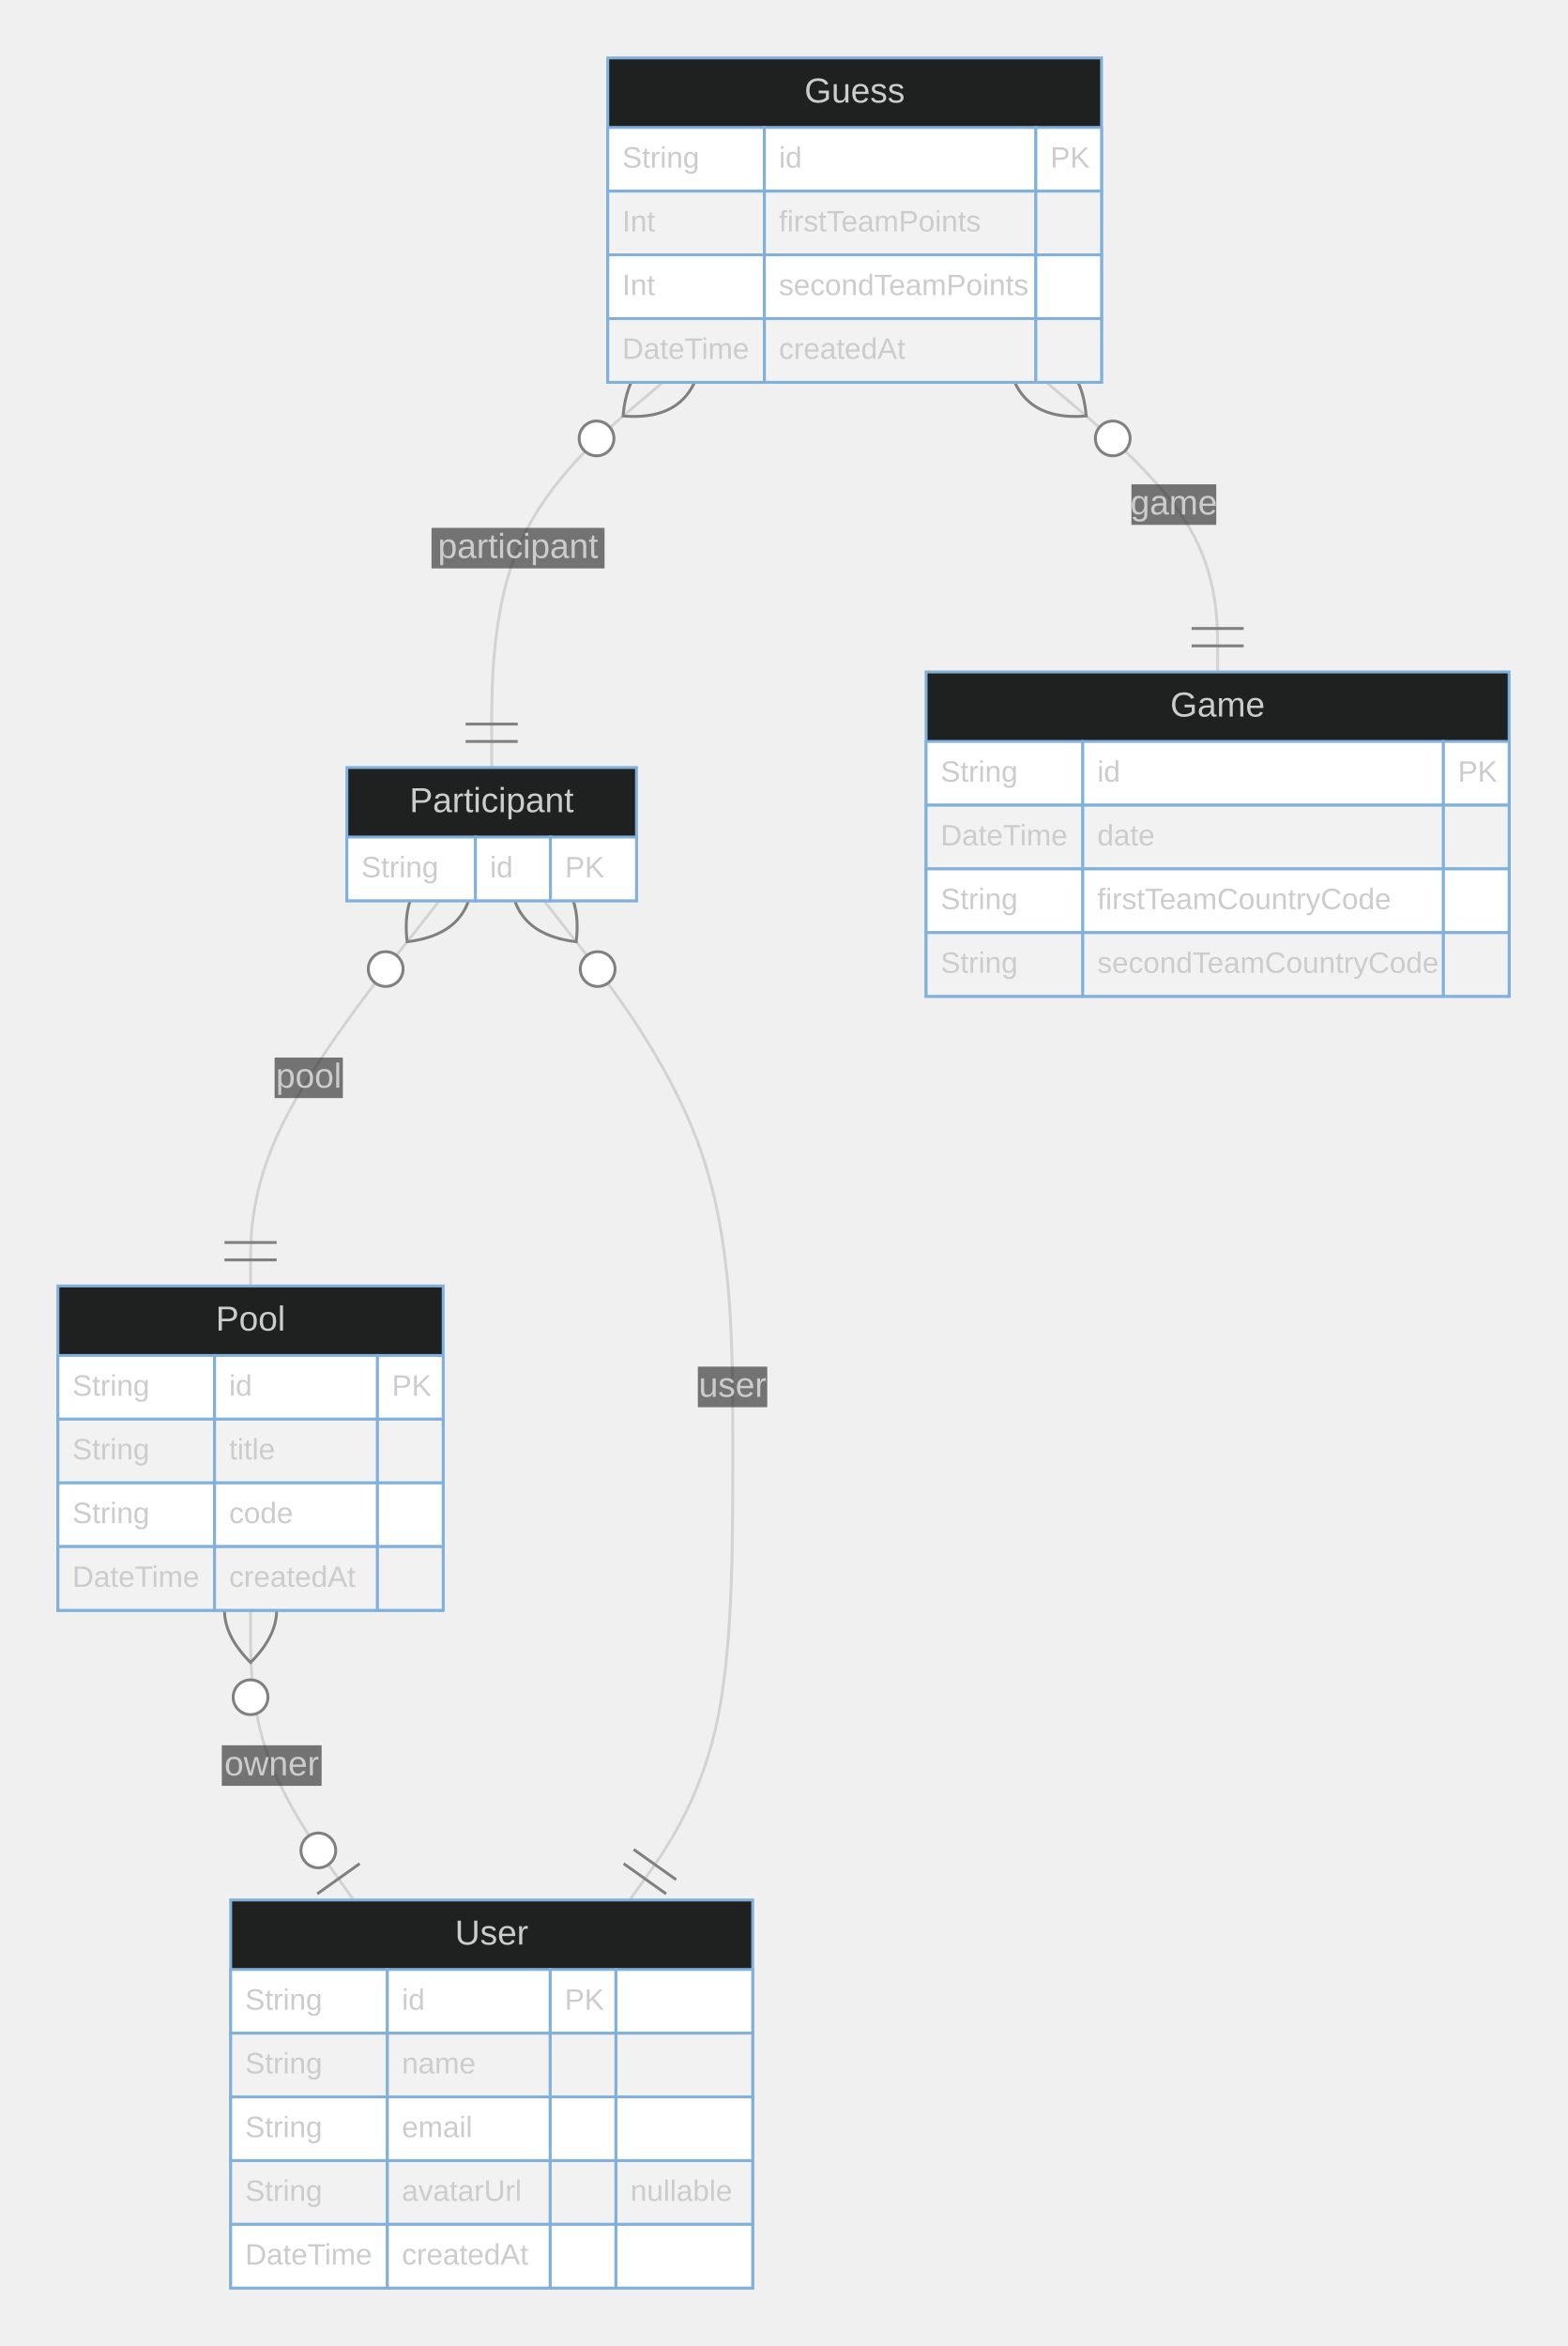
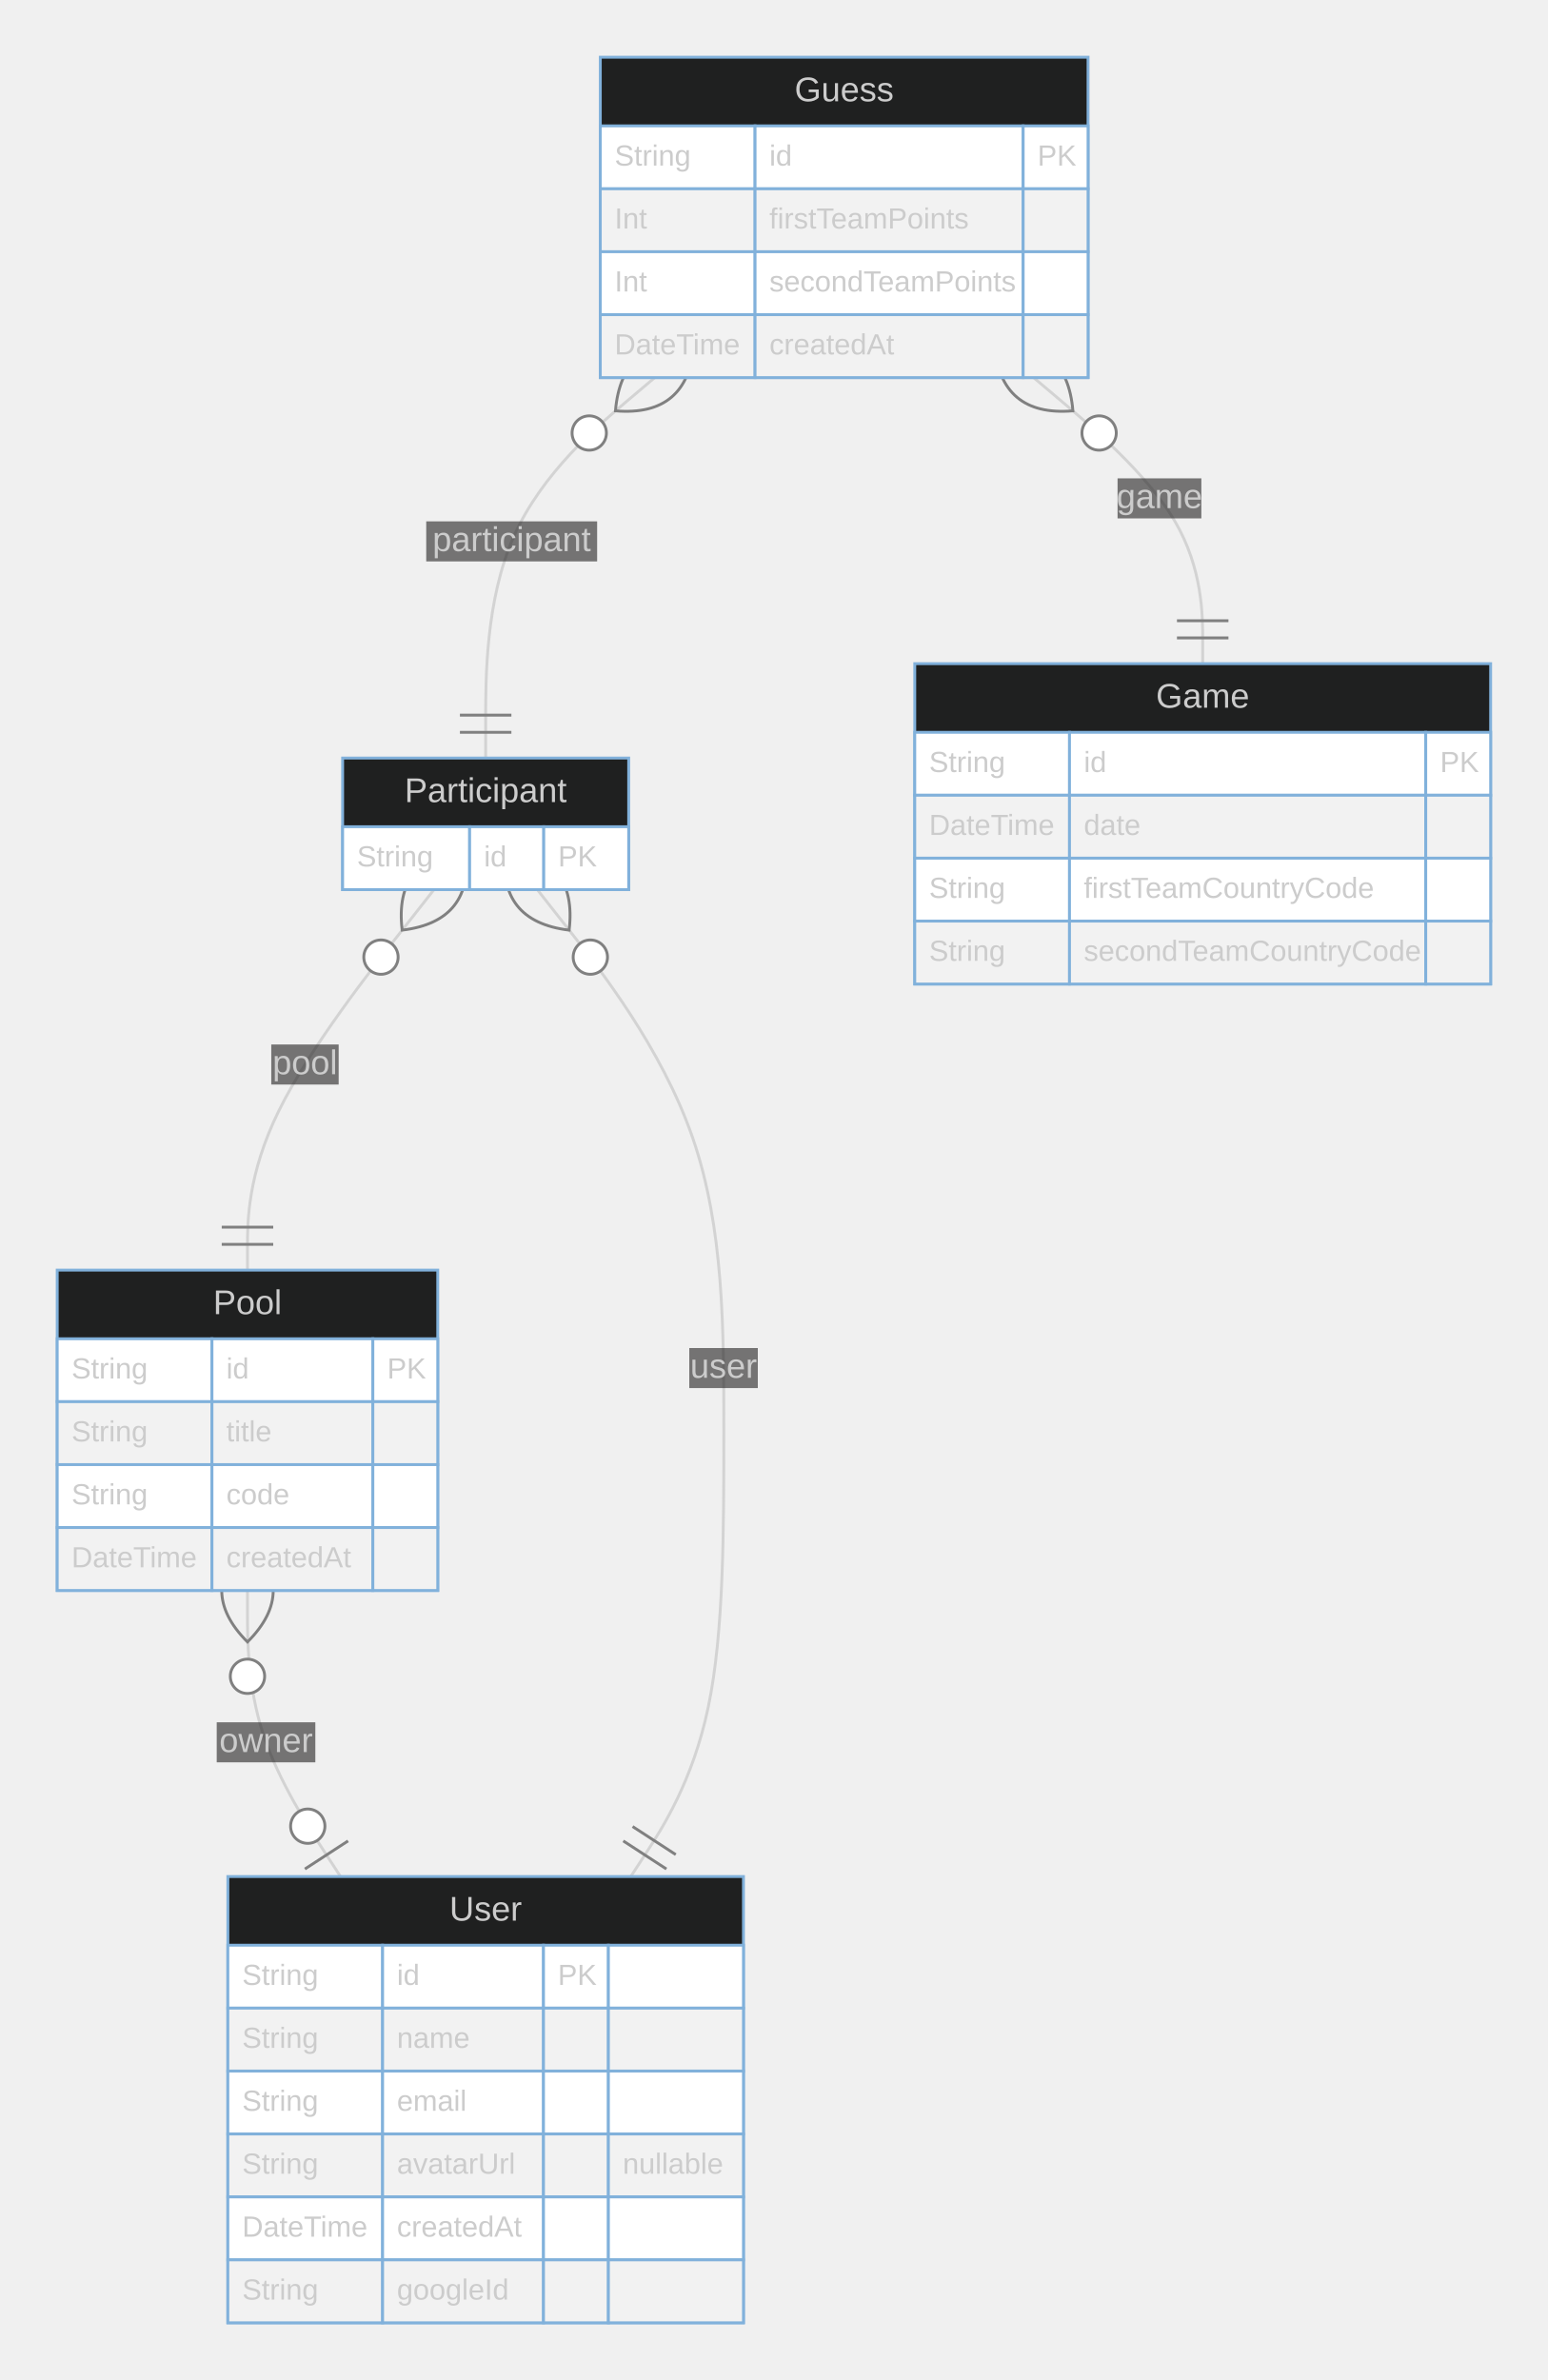
- <svg xmlns="http://www.w3.org/2000/svg" aria-labelledby="chart-title-mermaid-0 chart-desc-mermaid-0" role="img" viewBox="0 0 541.082 810" style="max-width: 541.082px; background-color: white;" width="100%" id="mermaid-0">
+ <svg xmlns="http://www.w3.org/2000/svg" aria-labelledby="chart-title-mermaid-0 chart-desc-mermaid-0" role="img" viewBox="0 0 541.082 832" style="max-width: 541.082px; background-color: white;" width="100%" id="mermaid-0">
  <style>#mermaid-0 {font-family:"trebuchet ms",verdana,arial,sans-serif;font-size:16px;fill:#ccc;}#mermaid-0 .error-icon{fill:#a44141;}#mermaid-0 .error-text{fill:#ddd;stroke:#ddd;}#mermaid-0 .edge-thickness-normal{stroke-width:2px;}#mermaid-0 .edge-thickness-thick{stroke-width:3.5px;}#mermaid-0 .edge-pattern-solid{stroke-dasharray:0;}#mermaid-0 .edge-pattern-dashed{stroke-dasharray:3;}#mermaid-0 .edge-pattern-dotted{stroke-dasharray:2;}#mermaid-0 .marker{fill:lightgrey;stroke:lightgrey;}#mermaid-0 .marker.cross{stroke:lightgrey;}#mermaid-0 svg{font-family:"trebuchet ms",verdana,arial,sans-serif;font-size:16px;}#mermaid-0 .entityBox{fill:#1f2020;stroke:#81B1DB;}#mermaid-0 .attributeBoxOdd{fill:#ffffff;stroke:#81B1DB;}#mermaid-0 .attributeBoxEven{fill:#f2f2f2;stroke:#81B1DB;}#mermaid-0 .relationshipLabelBox{fill:hsl(20, 1.587%, 12.353%);opacity:0.7;background-color:hsl(20, 1.587%, 12.353%);}#mermaid-0 .relationshipLabelBox rect{opacity:0.5;}#mermaid-0 .relationshipLine{stroke:lightgrey;}#mermaid-0 :root{--mermaid-font-family:"trebuchet ms",verdana,arial,sans-serif;}</style>
  <g />
  <defs>
    <marker orient="auto" markerHeight="18" markerWidth="18" refY="9" refX="0" id="ONLY_ONE_START">
      <path d="M9,0 L9,18 M15,0 L15,18" fill="none" stroke="gray" />
    </marker>
  </defs>
  <defs>
    <marker orient="auto" markerHeight="18" markerWidth="18" refY="9" refX="18" id="ONLY_ONE_END">
      <path d="M3,0 L3,18 M9,0 L9,18" fill="none" stroke="gray" />
    </marker>
  </defs>
  <defs>
    <marker orient="auto" markerHeight="18" markerWidth="30" refY="9" refX="0" id="ZERO_OR_ONE_START">
      <circle r="6" cy="9" cx="21" fill="white" stroke="gray" />
      <path d="M9,0 L9,18" fill="none" stroke="gray" />
    </marker>
  </defs>
  <defs>
    <marker orient="auto" markerHeight="18" markerWidth="30" refY="9" refX="30" id="ZERO_OR_ONE_END">
      <circle r="6" cy="9" cx="9" fill="white" stroke="gray" />
      <path d="M21,0 L21,18" fill="none" stroke="gray" />
    </marker>
  </defs>
  <defs>
    <marker orient="auto" markerHeight="36" markerWidth="45" refY="18" refX="18" id="ONE_OR_MORE_START">
      <path d="M0,18 Q 18,0 36,18 Q 18,36 0,18 M42,9 L42,27" fill="none" stroke="gray" />
    </marker>
  </defs>
  <defs>
    <marker orient="auto" markerHeight="36" markerWidth="45" refY="18" refX="27" id="ONE_OR_MORE_END">
      <path d="M3,9 L3,27 M9,18 Q27,0 45,18 Q27,36 9,18" fill="none" stroke="gray" />
    </marker>
  </defs>
  <defs>
    <marker orient="auto" markerHeight="36" markerWidth="57" refY="18" refX="18" id="ZERO_OR_MORE_START">
      <circle r="6" cy="18" cx="48" fill="white" stroke="gray" />
      <path d="M0,18 Q18,0 36,18 Q18,36 0,18" fill="none" stroke="gray" />
    </marker>
  </defs>
  <defs>
    <marker orient="auto" markerHeight="36" markerWidth="57" refY="18" refX="39" id="ZERO_OR_MORE_END">
      <circle r="6" cy="18" cx="9" fill="white" stroke="gray" />
      <path d="M21,18 Q39,0 57,18 Q39,36 21,18" fill="none" stroke="gray" />
    </marker>
  </defs>
-   <path marker-start="url(#ZERO_OR_MORE_START)" marker-end="url(#ZERO_OR_ONE_END)" fill="none" stroke="gray" d="M86.513,556L86.513,564.333C86.513,572.667,86.513,589.333,92.443,606C98.373,622.667,110.233,639.333,116.163,647.667L122.093,656" class="er relationshipLine" />
-   <path marker-start="url(#ZERO_OR_MORE_START)" marker-end="url(#ONLY_ONE_END)" fill="none" stroke="gray" d="M187.835,311L198.7,324.833C209.565,338.667,231.296,366.333,242.161,397.833C253.026,429.333,253.026,464.667,253.026,500C253.026,535.333,253.026,570.667,247.096,596.667C241.167,622.667,229.307,639.333,223.377,647.667L217.447,656" class="er relationshipLine" />
+   <path marker-start="url(#ZERO_OR_MORE_START)" marker-end="url(#ZERO_OR_ONE_END)" fill="none" stroke="gray" d="M86.513,556L86.513,564.333C86.513,572.667,86.513,589.333,91.934,606C97.354,622.667,108.195,639.333,113.615,647.667L119.035,656" class="er relationshipLine" />
+   <path marker-start="url(#ZERO_OR_MORE_START)" marker-end="url(#ONLY_ONE_END)" fill="none" stroke="gray" d="M187.835,311L198.7,324.833C209.565,338.667,231.296,366.333,242.161,397.833C253.026,429.333,253.026,464.667,253.026,500C253.026,535.333,253.026,570.667,247.606,596.667C242.186,622.667,231.345,639.333,225.925,647.667L220.504,656" class="er relationshipLine" />
  <path marker-start="url(#ZERO_OR_MORE_START)" marker-end="url(#ONLY_ONE_END)" fill="none" stroke="gray" d="M151.705,311L140.839,324.833C129.974,338.667,108.244,366.333,97.378,388.5C86.513,410.667,86.513,427.333,86.513,435.667L86.513,444" class="er relationshipLine" />
  <path marker-start="url(#ZERO_OR_MORE_START)" marker-end="url(#ONLY_ONE_END)" fill="none" stroke="gray" d="M361.309,132L371.162,140.333C381.015,148.667,400.72,165.333,410.573,182C420.426,198.667,420.426,215.333,420.426,223.667L420.426,232" class="er relationshipLine" />
  <path marker-start="url(#ZERO_OR_MORE_START)" marker-end="url(#ONLY_ONE_END)" fill="none" stroke="gray" d="M228.887,132L219.034,140.333C209.181,148.667,189.476,165.333,179.623,187.5C169.77,209.667,169.77,237.333,169.77,251.167L169.77,265" class="er relationshipLine" />
  <g transform="translate(20,444 )" id="Pool">
    <rect height="112" width="133.026" y="0" x="0" stroke="gray" fill-opacity="100%" fill="honeydew" class="er entityBox" />
    <text transform="translate(66.51321,12)" style="font-family: &quot;trebuchet ms&quot;, verdana, arial, sans-serif;; font-size: 12px" text-anchor="middle" dominant-baseline="middle" y="0" x="0" id="entity-Pool" class="er entityLabel">Pool</text>
    <rect height="22" width="54.096" y="24" x="0" stroke="gray" fill-opacity="100%" fill="honeydew" class="er attributeBoxOdd" />
    <text transform="translate(5,35)" style="font-family: &quot;trebuchet ms&quot;, verdana, arial, sans-serif;; font-size: 10.2px" text-anchor="left" dominant-baseline="middle" y="0" x="0" id="entity-Pool-attr-1-type" class="er entityLabel">String</text>
    <rect height="22" width="56.243" y="24" x="54.096" stroke="gray" fill-opacity="100%" fill="honeydew" class="er attributeBoxOdd" />
    <text transform="translate(59.09555,35)" style="font-family: &quot;trebuchet ms&quot;, verdana, arial, sans-serif;; font-size: 10.2px" text-anchor="left" dominant-baseline="middle" y="0" x="0" id="entity-Pool-attr-1-name" class="er entityLabel">id</text>
    <rect height="22" width="22.688" y="24" x="110.339" stroke="gray" fill-opacity="100%" fill="honeydew" class="er attributeBoxOdd" />
    <text transform="translate(115.3387,35)" style="font-family: &quot;trebuchet ms&quot;, verdana, arial, sans-serif;; font-size: 10.2px" text-anchor="left" dominant-baseline="middle" y="0" x="0" id="entity-Pool-attr-1-key" class="er entityLabel">PK</text>
    <rect height="22" width="54.096" y="46" x="0" stroke="gray" fill-opacity="100%" fill="honeydew" class="er attributeBoxEven" />
    <text transform="translate(5,57)" style="font-family: &quot;trebuchet ms&quot;, verdana, arial, sans-serif;; font-size: 10.2px" text-anchor="left" dominant-baseline="middle" y="0" x="0" id="entity-Pool-attr-2-type" class="er entityLabel">String</text>
    <rect height="22" width="56.243" y="46" x="54.096" stroke="gray" fill-opacity="100%" fill="honeydew" class="er attributeBoxEven" />
    <text transform="translate(59.09555,57)" style="font-family: &quot;trebuchet ms&quot;, verdana, arial, sans-serif;; font-size: 10.2px" text-anchor="left" dominant-baseline="middle" y="0" x="0" id="entity-Pool-attr-2-name" class="er entityLabel">title</text>
    <rect height="22" width="22.688" y="46" x="110.339" stroke="gray" fill-opacity="100%" fill="honeydew" class="er attributeBoxEven" />
    <text transform="translate(115.3387,57)" style="font-family: &quot;trebuchet ms&quot;, verdana, arial, sans-serif;; font-size: 10.2px" text-anchor="left" dominant-baseline="middle" y="0" x="0" id="entity-Pool-attr-2-key" class="er entityLabel" />
    <rect height="22" width="54.096" y="68" x="0" stroke="gray" fill-opacity="100%" fill="honeydew" class="er attributeBoxOdd" />
    <text transform="translate(5,79)" style="font-family: &quot;trebuchet ms&quot;, verdana, arial, sans-serif;; font-size: 10.2px" text-anchor="left" dominant-baseline="middle" y="0" x="0" id="entity-Pool-attr-3-type" class="er entityLabel">String</text>
    <rect height="22" width="56.243" y="68" x="54.096" stroke="gray" fill-opacity="100%" fill="honeydew" class="er attributeBoxOdd" />
    <text transform="translate(59.09555,79)" style="font-family: &quot;trebuchet ms&quot;, verdana, arial, sans-serif;; font-size: 10.2px" text-anchor="left" dominant-baseline="middle" y="0" x="0" id="entity-Pool-attr-3-name" class="er entityLabel">code</text>
    <rect height="22" width="22.688" y="68" x="110.339" stroke="gray" fill-opacity="100%" fill="honeydew" class="er attributeBoxOdd" />
    <text transform="translate(115.3387,79)" style="font-family: &quot;trebuchet ms&quot;, verdana, arial, sans-serif;; font-size: 10.2px" text-anchor="left" dominant-baseline="middle" y="0" x="0" id="entity-Pool-attr-3-key" class="er entityLabel" />
    <rect height="22" width="54.096" y="90" x="0" stroke="gray" fill-opacity="100%" fill="honeydew" class="er attributeBoxEven" />
    <text transform="translate(5,101)" style="font-family: &quot;trebuchet ms&quot;, verdana, arial, sans-serif;; font-size: 10.2px" text-anchor="left" dominant-baseline="middle" y="0" x="0" id="entity-Pool-attr-4-type" class="er entityLabel">DateTime</text>
    <rect height="22" width="56.243" y="90" x="54.096" stroke="gray" fill-opacity="100%" fill="honeydew" class="er attributeBoxEven" />
    <text transform="translate(59.09555,101)" style="font-family: &quot;trebuchet ms&quot;, verdana, arial, sans-serif;; font-size: 10.2px" text-anchor="left" dominant-baseline="middle" y="0" x="0" id="entity-Pool-attr-4-name" class="er entityLabel">createdAt</text>
    <rect height="22" width="22.688" y="90" x="110.339" stroke="gray" fill-opacity="100%" fill="honeydew" class="er attributeBoxEven" />
    <text transform="translate(115.3387,101)" style="font-family: &quot;trebuchet ms&quot;, verdana, arial, sans-serif;; font-size: 10.2px" text-anchor="left" dominant-baseline="middle" y="0" x="0" id="entity-Pool-attr-4-key" class="er entityLabel" />
  </g>
  <g transform="translate(119.7698,265 )" id="Participant">
    <rect height="46" width="100" y="0" x="0" stroke="gray" fill-opacity="100%" fill="honeydew" class="er entityBox" />
    <text transform="translate(50,12)" style="font-family: &quot;trebuchet ms&quot;, verdana, arial, sans-serif;; font-size: 12px" text-anchor="middle" dominant-baseline="middle" y="0" x="0" id="entity-Participant" class="er entityLabel">Participant</text>
    <rect height="22" width="44.399" y="24" x="0" stroke="gray" fill-opacity="100%" fill="honeydew" class="er attributeBoxOdd" />
    <text transform="translate(5,35)" style="font-family: &quot;trebuchet ms&quot;, verdana, arial, sans-serif;; font-size: 10.2px" text-anchor="left" dominant-baseline="middle" y="0" x="0" id="entity-Participant-attr-1-type" class="er entityLabel">String</text>
    <rect height="22" width="25.911" y="24" x="44.399" stroke="gray" fill-opacity="100%" fill="honeydew" class="er attributeBoxOdd" />
    <text transform="translate(49.39862,35)" style="font-family: &quot;trebuchet ms&quot;, verdana, arial, sans-serif;; font-size: 10.2px" text-anchor="left" dominant-baseline="middle" y="0" x="0" id="entity-Participant-attr-1-name" class="er entityLabel">id</text>
    <rect height="22" width="29.69" y="24" x="70.31" stroke="gray" fill-opacity="100%" fill="honeydew" class="er attributeBoxOdd" />
    <text transform="translate(75.30976,35)" style="font-family: &quot;trebuchet ms&quot;, verdana, arial, sans-serif;; font-size: 10.2px" text-anchor="left" dominant-baseline="middle" y="0" x="0" id="entity-Participant-attr-1-key" class="er entityLabel">PK</text>
  </g>
  <g transform="translate(79.65034,656 )" id="User">
-     <rect height="134" width="180.239" y="0" x="0" stroke="gray" fill-opacity="100%" fill="honeydew" class="er entityBox" />
+     <rect height="156" width="180.239" y="0" x="0" stroke="gray" fill-opacity="100%" fill="honeydew" class="er entityBox" />
    <text transform="translate(90.11948,12)" style="font-family: &quot;trebuchet ms&quot;, verdana, arial, sans-serif;; font-size: 12px" text-anchor="middle" dominant-baseline="middle" y="0" x="0" id="entity-User" class="er entityLabel">User</text>
    <rect height="22" width="54.096" y="24" x="0" stroke="gray" fill-opacity="100%" fill="honeydew" class="er attributeBoxOdd" />
    <text transform="translate(5,35)" style="font-family: &quot;trebuchet ms&quot;, verdana, arial, sans-serif;; font-size: 10.2px" text-anchor="left" dominant-baseline="middle" y="0" x="0" id="entity-User-attr-1-type" class="er entityLabel">String</text>
    <rect height="22" width="56.243" y="24" x="54.096" stroke="gray" fill-opacity="100%" fill="honeydew" class="er attributeBoxOdd" />
    <text transform="translate(59.09555,35)" style="font-family: &quot;trebuchet ms&quot;, verdana, arial, sans-serif;; font-size: 10.2px" text-anchor="left" dominant-baseline="middle" y="0" x="0" id="entity-User-attr-1-name" class="er entityLabel">id</text>
    <rect height="22" width="22.688" y="24" x="110.339" stroke="gray" fill-opacity="100%" fill="honeydew" class="er attributeBoxOdd" />
    <text transform="translate(115.3387,35)" style="font-family: &quot;trebuchet ms&quot;, verdana, arial, sans-serif;; font-size: 10.2px" text-anchor="left" dominant-baseline="middle" y="0" x="0" id="entity-User-attr-1-key" class="er entityLabel">PK</text>
    <rect height="22" width="47.213" y="24" x="133.026" stroke="gray" fill-opacity="100%" fill="honeydew" class="er attributeBoxOdd" />
    <text transform="translate(138.0264,35)" style="font-family: &quot;trebuchet ms&quot;, verdana, arial, sans-serif;; font-size: 10.2px" text-anchor="left" dominant-baseline="middle" y="0" x="0" id="entity-User-attr-1-comment" class="er entityLabel" />
    <rect height="22" width="54.096" y="46" x="0" stroke="gray" fill-opacity="100%" fill="honeydew" class="er attributeBoxEven" />
    <text transform="translate(5,57)" style="font-family: &quot;trebuchet ms&quot;, verdana, arial, sans-serif;; font-size: 10.2px" text-anchor="left" dominant-baseline="middle" y="0" x="0" id="entity-User-attr-2-type" class="er entityLabel">String</text>
    <rect height="22" width="56.243" y="46" x="54.096" stroke="gray" fill-opacity="100%" fill="honeydew" class="er attributeBoxEven" />
    <text transform="translate(59.09555,57)" style="font-family: &quot;trebuchet ms&quot;, verdana, arial, sans-serif;; font-size: 10.2px" text-anchor="left" dominant-baseline="middle" y="0" x="0" id="entity-User-attr-2-name" class="er entityLabel">name</text>
    <rect height="22" width="22.688" y="46" x="110.339" stroke="gray" fill-opacity="100%" fill="honeydew" class="er attributeBoxEven" />
    <text transform="translate(115.3387,57)" style="font-family: &quot;trebuchet ms&quot;, verdana, arial, sans-serif;; font-size: 10.2px" text-anchor="left" dominant-baseline="middle" y="0" x="0" id="entity-User-attr-2-key" class="er entityLabel" />
    <rect height="22" width="47.213" y="46" x="133.026" stroke="gray" fill-opacity="100%" fill="honeydew" class="er attributeBoxEven" />
    <text transform="translate(138.0264,57)" style="font-family: &quot;trebuchet ms&quot;, verdana, arial, sans-serif;; font-size: 10.2px" text-anchor="left" dominant-baseline="middle" y="0" x="0" id="entity-User-attr-2-comment" class="er entityLabel" />
    <rect height="22" width="54.096" y="68" x="0" stroke="gray" fill-opacity="100%" fill="honeydew" class="er attributeBoxOdd" />
    <text transform="translate(5,79)" style="font-family: &quot;trebuchet ms&quot;, verdana, arial, sans-serif;; font-size: 10.2px" text-anchor="left" dominant-baseline="middle" y="0" x="0" id="entity-User-attr-3-type" class="er entityLabel">String</text>
    <rect height="22" width="56.243" y="68" x="54.096" stroke="gray" fill-opacity="100%" fill="honeydew" class="er attributeBoxOdd" />
    <text transform="translate(59.09555,79)" style="font-family: &quot;trebuchet ms&quot;, verdana, arial, sans-serif;; font-size: 10.2px" text-anchor="left" dominant-baseline="middle" y="0" x="0" id="entity-User-attr-3-name" class="er entityLabel">email</text>
    <rect height="22" width="22.688" y="68" x="110.339" stroke="gray" fill-opacity="100%" fill="honeydew" class="er attributeBoxOdd" />
    <text transform="translate(115.3387,79)" style="font-family: &quot;trebuchet ms&quot;, verdana, arial, sans-serif;; font-size: 10.2px" text-anchor="left" dominant-baseline="middle" y="0" x="0" id="entity-User-attr-3-key" class="er entityLabel" />
    <rect height="22" width="47.213" y="68" x="133.026" stroke="gray" fill-opacity="100%" fill="honeydew" class="er attributeBoxOdd" />
    <text transform="translate(138.0264,79)" style="font-family: &quot;trebuchet ms&quot;, verdana, arial, sans-serif;; font-size: 10.2px" text-anchor="left" dominant-baseline="middle" y="0" x="0" id="entity-User-attr-3-comment" class="er entityLabel" />
    <rect height="22" width="54.096" y="90" x="0" stroke="gray" fill-opacity="100%" fill="honeydew" class="er attributeBoxEven" />
    <text transform="translate(5,101)" style="font-family: &quot;trebuchet ms&quot;, verdana, arial, sans-serif;; font-size: 10.2px" text-anchor="left" dominant-baseline="middle" y="0" x="0" id="entity-User-attr-4-type" class="er entityLabel">String</text>
    <rect height="22" width="56.243" y="90" x="54.096" stroke="gray" fill-opacity="100%" fill="honeydew" class="er attributeBoxEven" />
    <text transform="translate(59.09555,101)" style="font-family: &quot;trebuchet ms&quot;, verdana, arial, sans-serif;; font-size: 10.2px" text-anchor="left" dominant-baseline="middle" y="0" x="0" id="entity-User-attr-4-name" class="er entityLabel">avatarUrl</text>
    <rect height="22" width="22.688" y="90" x="110.339" stroke="gray" fill-opacity="100%" fill="honeydew" class="er attributeBoxEven" />
    <text transform="translate(115.3387,101)" style="font-family: &quot;trebuchet ms&quot;, verdana, arial, sans-serif;; font-size: 10.2px" text-anchor="left" dominant-baseline="middle" y="0" x="0" id="entity-User-attr-4-key" class="er entityLabel" />
    <rect height="22" width="47.213" y="90" x="133.026" stroke="gray" fill-opacity="100%" fill="honeydew" class="er attributeBoxEven" />
    <text transform="translate(138.0264,101)" style="font-family: &quot;trebuchet ms&quot;, verdana, arial, sans-serif;; font-size: 10.2px" text-anchor="left" dominant-baseline="middle" y="0" x="0" id="entity-User-attr-4-comment" class="er entityLabel">nullable</text>
    <rect height="22" width="54.096" y="112" x="0" stroke="gray" fill-opacity="100%" fill="honeydew" class="er attributeBoxOdd" />
    <text transform="translate(5,123)" style="font-family: &quot;trebuchet ms&quot;, verdana, arial, sans-serif;; font-size: 10.2px" text-anchor="left" dominant-baseline="middle" y="0" x="0" id="entity-User-attr-5-type" class="er entityLabel">DateTime</text>
    <rect height="22" width="56.243" y="112" x="54.096" stroke="gray" fill-opacity="100%" fill="honeydew" class="er attributeBoxOdd" />
    <text transform="translate(59.09555,123)" style="font-family: &quot;trebuchet ms&quot;, verdana, arial, sans-serif;; font-size: 10.2px" text-anchor="left" dominant-baseline="middle" y="0" x="0" id="entity-User-attr-5-name" class="er entityLabel">createdAt</text>
    <rect height="22" width="22.688" y="112" x="110.339" stroke="gray" fill-opacity="100%" fill="honeydew" class="er attributeBoxOdd" />
    <text transform="translate(115.3387,123)" style="font-family: &quot;trebuchet ms&quot;, verdana, arial, sans-serif;; font-size: 10.2px" text-anchor="left" dominant-baseline="middle" y="0" x="0" id="entity-User-attr-5-key" class="er entityLabel" />
    <rect height="22" width="47.213" y="112" x="133.026" stroke="gray" fill-opacity="100%" fill="honeydew" class="er attributeBoxOdd" />
    <text transform="translate(138.0264,123)" style="font-family: &quot;trebuchet ms&quot;, verdana, arial, sans-serif;; font-size: 10.2px" text-anchor="left" dominant-baseline="middle" y="0" x="0" id="entity-User-attr-5-comment" class="er entityLabel" />
+     <rect height="22" width="54.096" y="134" x="0" stroke="gray" fill-opacity="100%" fill="honeydew" class="er attributeBoxEven" />
+     <text transform="translate(5,145)" style="font-family: &quot;trebuchet ms&quot;, verdana, arial, sans-serif;; font-size: 10.2px" text-anchor="left" dominant-baseline="middle" y="0" x="0" id="entity-User-attr-6-type" class="er entityLabel">String</text>
+     <rect height="22" width="56.243" y="134" x="54.096" stroke="gray" fill-opacity="100%" fill="honeydew" class="er attributeBoxEven" />
+     <text transform="translate(59.09555,145)" style="font-family: &quot;trebuchet ms&quot;, verdana, arial, sans-serif;; font-size: 10.2px" text-anchor="left" dominant-baseline="middle" y="0" x="0" id="entity-User-attr-6-name" class="er entityLabel">googleId</text>
+     <rect height="22" width="22.688" y="134" x="110.339" stroke="gray" fill-opacity="100%" fill="honeydew" class="er attributeBoxEven" />
+     <text transform="translate(115.3387,145)" style="font-family: &quot;trebuchet ms&quot;, verdana, arial, sans-serif;; font-size: 10.2px" text-anchor="left" dominant-baseline="middle" y="0" x="0" id="entity-User-attr-6-key" class="er entityLabel" />
+     <rect height="22" width="47.213" y="134" x="133.026" stroke="gray" fill-opacity="100%" fill="honeydew" class="er attributeBoxEven" />
+     <text transform="translate(138.0264,145)" style="font-family: &quot;trebuchet ms&quot;, verdana, arial, sans-serif;; font-size: 10.2px" text-anchor="left" dominant-baseline="middle" y="0" x="0" id="entity-User-attr-6-comment" class="er entityLabel" />
  </g>
  <g transform="translate(319.7698,232 )" id="Game">
    <rect height="112" width="201.312" y="0" x="0" stroke="gray" fill-opacity="100%" fill="honeydew" class="er entityBox" />
    <text transform="translate(100.6562,12)" style="font-family: &quot;trebuchet ms&quot;, verdana, arial, sans-serif;; font-size: 12px" text-anchor="middle" dominant-baseline="middle" y="0" x="0" id="entity-Game" class="er entityLabel">Game</text>
    <rect height="22" width="54.096" y="24" x="0" stroke="gray" fill-opacity="100%" fill="honeydew" class="er attributeBoxOdd" />
    <text transform="translate(5,35)" style="font-family: &quot;trebuchet ms&quot;, verdana, arial, sans-serif;; font-size: 10.2px" text-anchor="left" dominant-baseline="middle" y="0" x="0" id="entity-Game-attr-1-type" class="er entityLabel">String</text>
    <rect height="22" width="124.529" y="24" x="54.096" stroke="gray" fill-opacity="100%" fill="honeydew" class="er attributeBoxOdd" />
    <text transform="translate(59.09555,35)" style="font-family: &quot;trebuchet ms&quot;, verdana, arial, sans-serif;; font-size: 10.2px" text-anchor="left" dominant-baseline="middle" y="0" x="0" id="entity-Game-attr-1-name" class="er entityLabel">id</text>
    <rect height="22" width="22.688" y="24" x="178.625" stroke="gray" fill-opacity="100%" fill="honeydew" class="er attributeBoxOdd" />
    <text transform="translate(183.6248,35)" style="font-family: &quot;trebuchet ms&quot;, verdana, arial, sans-serif;; font-size: 10.2px" text-anchor="left" dominant-baseline="middle" y="0" x="0" id="entity-Game-attr-1-key" class="er entityLabel">PK</text>
    <rect height="22" width="54.096" y="46" x="0" stroke="gray" fill-opacity="100%" fill="honeydew" class="er attributeBoxEven" />
    <text transform="translate(5,57)" style="font-family: &quot;trebuchet ms&quot;, verdana, arial, sans-serif;; font-size: 10.2px" text-anchor="left" dominant-baseline="middle" y="0" x="0" id="entity-Game-attr-2-type" class="er entityLabel">DateTime</text>
    <rect height="22" width="124.529" y="46" x="54.096" stroke="gray" fill-opacity="100%" fill="honeydew" class="er attributeBoxEven" />
    <text transform="translate(59.09555,57)" style="font-family: &quot;trebuchet ms&quot;, verdana, arial, sans-serif;; font-size: 10.2px" text-anchor="left" dominant-baseline="middle" y="0" x="0" id="entity-Game-attr-2-name" class="er entityLabel">date</text>
    <rect height="22" width="22.688" y="46" x="178.625" stroke="gray" fill-opacity="100%" fill="honeydew" class="er attributeBoxEven" />
    <text transform="translate(183.6248,57)" style="font-family: &quot;trebuchet ms&quot;, verdana, arial, sans-serif;; font-size: 10.2px" text-anchor="left" dominant-baseline="middle" y="0" x="0" id="entity-Game-attr-2-key" class="er entityLabel" />
    <rect height="22" width="54.096" y="68" x="0" stroke="gray" fill-opacity="100%" fill="honeydew" class="er attributeBoxOdd" />
    <text transform="translate(5,79)" style="font-family: &quot;trebuchet ms&quot;, verdana, arial, sans-serif;; font-size: 10.2px" text-anchor="left" dominant-baseline="middle" y="0" x="0" id="entity-Game-attr-3-type" class="er entityLabel">String</text>
    <rect height="22" width="124.529" y="68" x="54.096" stroke="gray" fill-opacity="100%" fill="honeydew" class="er attributeBoxOdd" />
    <text transform="translate(59.09555,79)" style="font-family: &quot;trebuchet ms&quot;, verdana, arial, sans-serif;; font-size: 10.2px" text-anchor="left" dominant-baseline="middle" y="0" x="0" id="entity-Game-attr-3-name" class="er entityLabel">firstTeamCountryCode</text>
    <rect height="22" width="22.688" y="68" x="178.625" stroke="gray" fill-opacity="100%" fill="honeydew" class="er attributeBoxOdd" />
    <text transform="translate(183.6248,79)" style="font-family: &quot;trebuchet ms&quot;, verdana, arial, sans-serif;; font-size: 10.2px" text-anchor="left" dominant-baseline="middle" y="0" x="0" id="entity-Game-attr-3-key" class="er entityLabel" />
    <rect height="22" width="54.096" y="90" x="0" stroke="gray" fill-opacity="100%" fill="honeydew" class="er attributeBoxEven" />
    <text transform="translate(5,101)" style="font-family: &quot;trebuchet ms&quot;, verdana, arial, sans-serif;; font-size: 10.2px" text-anchor="left" dominant-baseline="middle" y="0" x="0" id="entity-Game-attr-4-type" class="er entityLabel">String</text>
    <rect height="22" width="124.529" y="90" x="54.096" stroke="gray" fill-opacity="100%" fill="honeydew" class="er attributeBoxEven" />
    <text transform="translate(59.09555,101)" style="font-family: &quot;trebuchet ms&quot;, verdana, arial, sans-serif;; font-size: 10.2px" text-anchor="left" dominant-baseline="middle" y="0" x="0" id="entity-Game-attr-4-name" class="er entityLabel">secondTeamCountryCode</text>
    <rect height="22" width="22.688" y="90" x="178.625" stroke="gray" fill-opacity="100%" fill="honeydew" class="er attributeBoxEven" />
    <text transform="translate(183.6248,101)" style="font-family: &quot;trebuchet ms&quot;, verdana, arial, sans-serif;; font-size: 10.2px" text-anchor="left" dominant-baseline="middle" y="0" x="0" id="entity-Game-attr-4-key" class="er entityLabel" />
  </g>
  <g transform="translate(209.8457,20 )" id="Guess">
    <rect height="112" width="170.504" y="0" x="0" stroke="gray" fill-opacity="100%" fill="honeydew" class="er entityBox" />
    <text transform="translate(85.2522,12)" style="font-family: &quot;trebuchet ms&quot;, verdana, arial, sans-serif;; font-size: 12px" text-anchor="middle" dominant-baseline="middle" y="0" x="0" id="entity-Guess" class="er entityLabel">Guess</text>
    <rect height="22" width="54.096" y="24" x="0" stroke="gray" fill-opacity="100%" fill="honeydew" class="er attributeBoxOdd" />
    <text transform="translate(5,35)" style="font-family: &quot;trebuchet ms&quot;, verdana, arial, sans-serif;; font-size: 10.2px" text-anchor="left" dominant-baseline="middle" y="0" x="0" id="entity-Guess-attr-1-type" class="er entityLabel">String</text>
    <rect height="22" width="93.721" y="24" x="54.096" stroke="gray" fill-opacity="100%" fill="honeydew" class="er attributeBoxOdd" />
    <text transform="translate(59.09555,35)" style="font-family: &quot;trebuchet ms&quot;, verdana, arial, sans-serif;; font-size: 10.2px" text-anchor="left" dominant-baseline="middle" y="0" x="0" id="entity-Guess-attr-1-name" class="er entityLabel">id</text>
    <rect height="22" width="22.688" y="24" x="147.817" stroke="gray" fill-opacity="100%" fill="honeydew" class="er attributeBoxOdd" />
    <text transform="translate(152.8167,35)" style="font-family: &quot;trebuchet ms&quot;, verdana, arial, sans-serif;; font-size: 10.2px" text-anchor="left" dominant-baseline="middle" y="0" x="0" id="entity-Guess-attr-1-key" class="er entityLabel">PK</text>
    <rect height="22" width="54.096" y="46" x="0" stroke="gray" fill-opacity="100%" fill="honeydew" class="er attributeBoxEven" />
    <text transform="translate(5,57)" style="font-family: &quot;trebuchet ms&quot;, verdana, arial, sans-serif;; font-size: 10.2px" text-anchor="left" dominant-baseline="middle" y="0" x="0" id="entity-Guess-attr-2-type" class="er entityLabel">Int</text>
    <rect height="22" width="93.721" y="46" x="54.096" stroke="gray" fill-opacity="100%" fill="honeydew" class="er attributeBoxEven" />
    <text transform="translate(59.09555,57)" style="font-family: &quot;trebuchet ms&quot;, verdana, arial, sans-serif;; font-size: 10.2px" text-anchor="left" dominant-baseline="middle" y="0" x="0" id="entity-Guess-attr-2-name" class="er entityLabel">firstTeamPoints</text>
    <rect height="22" width="22.688" y="46" x="147.817" stroke="gray" fill-opacity="100%" fill="honeydew" class="er attributeBoxEven" />
    <text transform="translate(152.8167,57)" style="font-family: &quot;trebuchet ms&quot;, verdana, arial, sans-serif;; font-size: 10.2px" text-anchor="left" dominant-baseline="middle" y="0" x="0" id="entity-Guess-attr-2-key" class="er entityLabel" />
    <rect height="22" width="54.096" y="68" x="0" stroke="gray" fill-opacity="100%" fill="honeydew" class="er attributeBoxOdd" />
    <text transform="translate(5,79)" style="font-family: &quot;trebuchet ms&quot;, verdana, arial, sans-serif;; font-size: 10.2px" text-anchor="left" dominant-baseline="middle" y="0" x="0" id="entity-Guess-attr-3-type" class="er entityLabel">Int</text>
    <rect height="22" width="93.721" y="68" x="54.096" stroke="gray" fill-opacity="100%" fill="honeydew" class="er attributeBoxOdd" />
    <text transform="translate(59.09555,79)" style="font-family: &quot;trebuchet ms&quot;, verdana, arial, sans-serif;; font-size: 10.2px" text-anchor="left" dominant-baseline="middle" y="0" x="0" id="entity-Guess-attr-3-name" class="er entityLabel">secondTeamPoints</text>
    <rect height="22" width="22.688" y="68" x="147.817" stroke="gray" fill-opacity="100%" fill="honeydew" class="er attributeBoxOdd" />
    <text transform="translate(152.8167,79)" style="font-family: &quot;trebuchet ms&quot;, verdana, arial, sans-serif;; font-size: 10.2px" text-anchor="left" dominant-baseline="middle" y="0" x="0" id="entity-Guess-attr-3-key" class="er entityLabel" />
    <rect height="22" width="54.096" y="90" x="0" stroke="gray" fill-opacity="100%" fill="honeydew" class="er attributeBoxEven" />
    <text transform="translate(5,101)" style="font-family: &quot;trebuchet ms&quot;, verdana, arial, sans-serif;; font-size: 10.2px" text-anchor="left" dominant-baseline="middle" y="0" x="0" id="entity-Guess-attr-4-type" class="er entityLabel">DateTime</text>
    <rect height="22" width="93.721" y="90" x="54.096" stroke="gray" fill-opacity="100%" fill="honeydew" class="er attributeBoxEven" />
    <text transform="translate(59.09555,101)" style="font-family: &quot;trebuchet ms&quot;, verdana, arial, sans-serif;; font-size: 10.2px" text-anchor="left" dominant-baseline="middle" y="0" x="0" id="entity-Guess-attr-4-name" class="er entityLabel">createdAt</text>
    <rect height="22" width="22.688" y="90" x="147.817" stroke="gray" fill-opacity="100%" fill="honeydew" class="er attributeBoxEven" />
    <text transform="translate(152.8167,101)" style="font-family: &quot;trebuchet ms&quot;, verdana, arial, sans-serif;; font-size: 10.2px" text-anchor="left" dominant-baseline="middle" y="0" x="0" id="entity-Guess-attr-4-key" class="er entityLabel" />
  </g>
-   <rect fill-opacity="85%" fill="white" height="14" width="34.471" y="602.592" x="76.574" class="er relationshipLabelBox" />
-   <text style="font-family: &quot;trebuchet ms&quot;, verdana, arial, sans-serif;; font-size: 12px" dominant-baseline="middle" text-anchor="middle" y="609.592" x="93.81" id="rel1" class="er relationshipLabel">owner</text>
-   <rect fill-opacity="85%" fill="white" height="14" width="23.959" y="471.862" x="240.96" class="er relationshipLabelBox" />
-   <text style="font-family: &quot;trebuchet ms&quot;, verdana, arial, sans-serif;; font-size: 12px" dominant-baseline="middle" text-anchor="middle" y="478.862" x="252.94" id="rel2" class="er relationshipLabel">user</text>
+   <rect fill-opacity="85%" fill="white" height="14" width="34.471" y="602.078" x="75.759" class="er relationshipLabelBox" />
+   <text style="font-family: &quot;trebuchet ms&quot;, verdana, arial, sans-serif;; font-size: 12px" dominant-baseline="middle" text-anchor="middle" y="609.078" x="92.994" id="rel1" class="er relationshipLabel">owner</text>
+   <rect fill-opacity="85%" fill="white" height="14" width="23.959" y="471.248" x="240.952" class="er relationshipLabelBox" />
+   <text style="font-family: &quot;trebuchet ms&quot;, verdana, arial, sans-serif;; font-size: 12px" dominant-baseline="middle" text-anchor="middle" y="478.248" x="252.932" id="rel2" class="er relationshipLabel">user</text>
  <rect fill-opacity="85%" fill="white" height="14" width="23.564" y="365.133" x="94.824" class="er relationshipLabelBox" />
  <text style="font-family: &quot;trebuchet ms&quot;, verdana, arial, sans-serif;; font-size: 12px" dominant-baseline="middle" text-anchor="middle" y="372.133" x="106.606" id="rel3" class="er relationshipLabel">pool</text>
  <rect fill-opacity="85%" fill="white" height="14" width="29.289" y="167.222" x="390.665" class="er relationshipLabelBox" />
  <text style="font-family: &quot;trebuchet ms&quot;, verdana, arial, sans-serif;; font-size: 12px" dominant-baseline="middle" text-anchor="middle" y="174.222" x="405.31" id="rel4" class="er relationshipLabel">game</text>
  <rect fill-opacity="85%" fill="white" height="14" width="59.744" y="182.256" x="148.995" class="er relationshipLabelBox" />
  <text style="font-family: &quot;trebuchet ms&quot;, verdana, arial, sans-serif;; font-size: 12px" dominant-baseline="middle" text-anchor="middle" y="189.256" x="178.867" id="rel5" class="er relationshipLabel">participant</text>
</svg>
